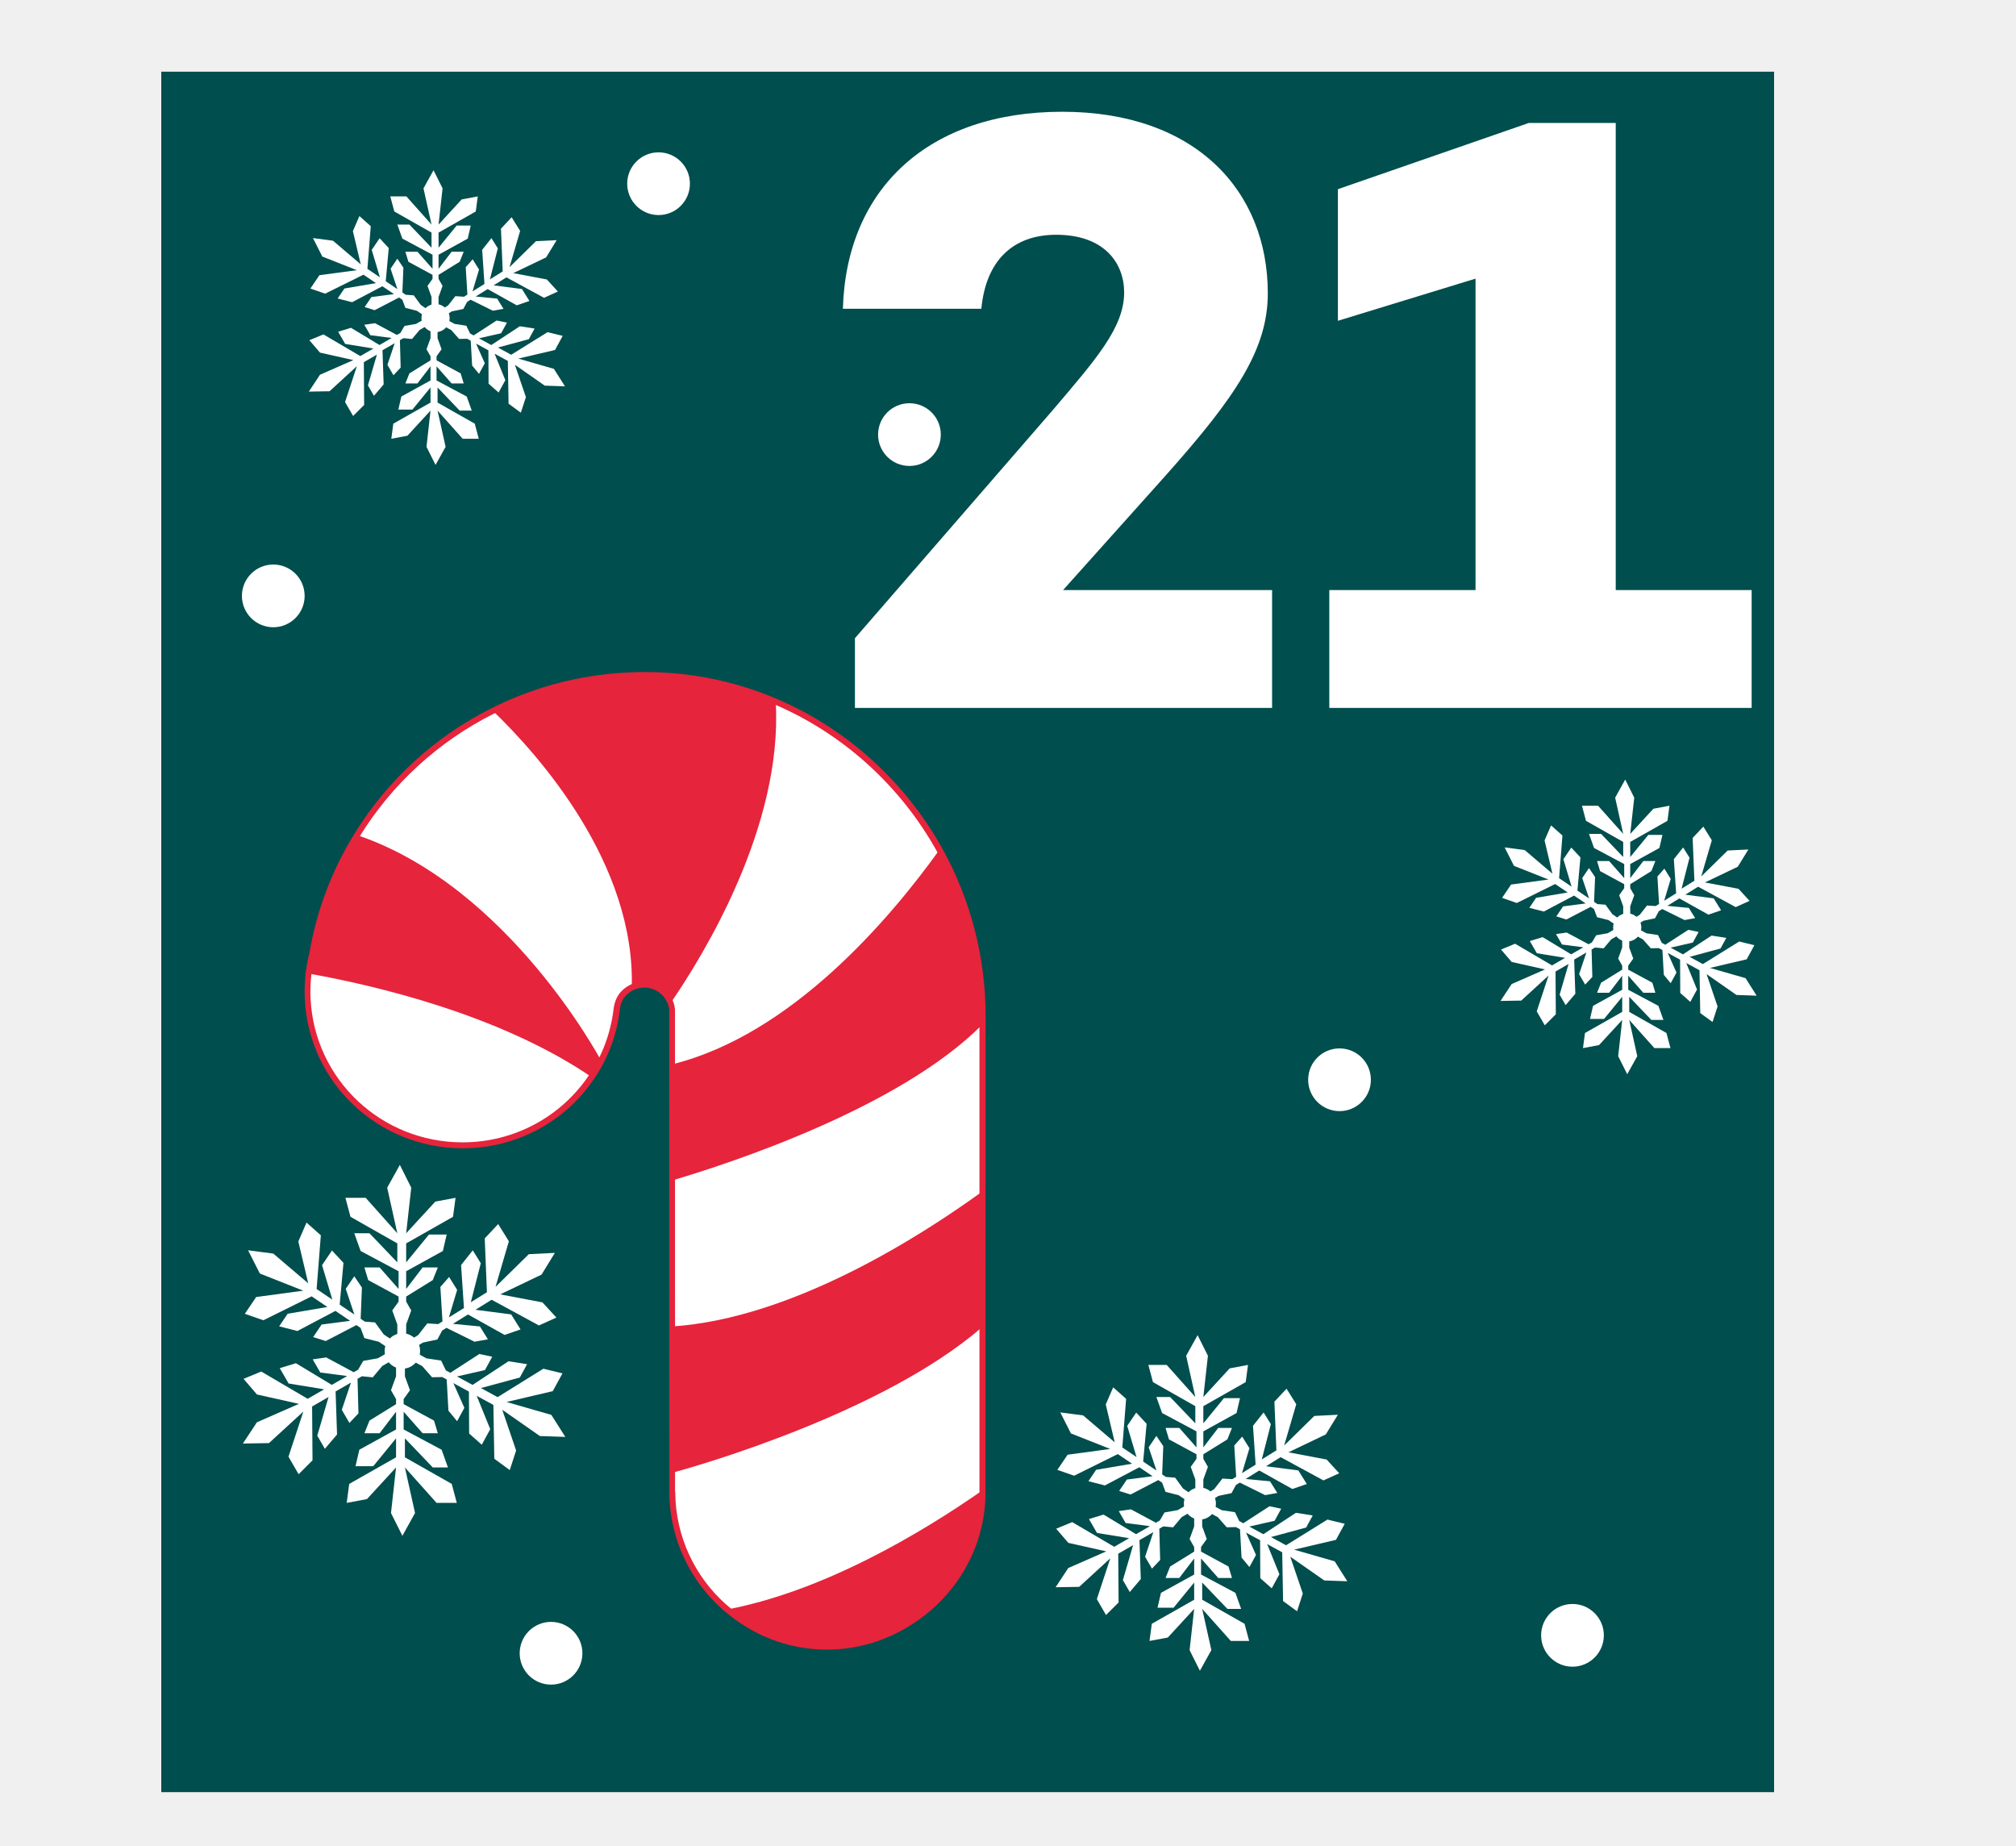
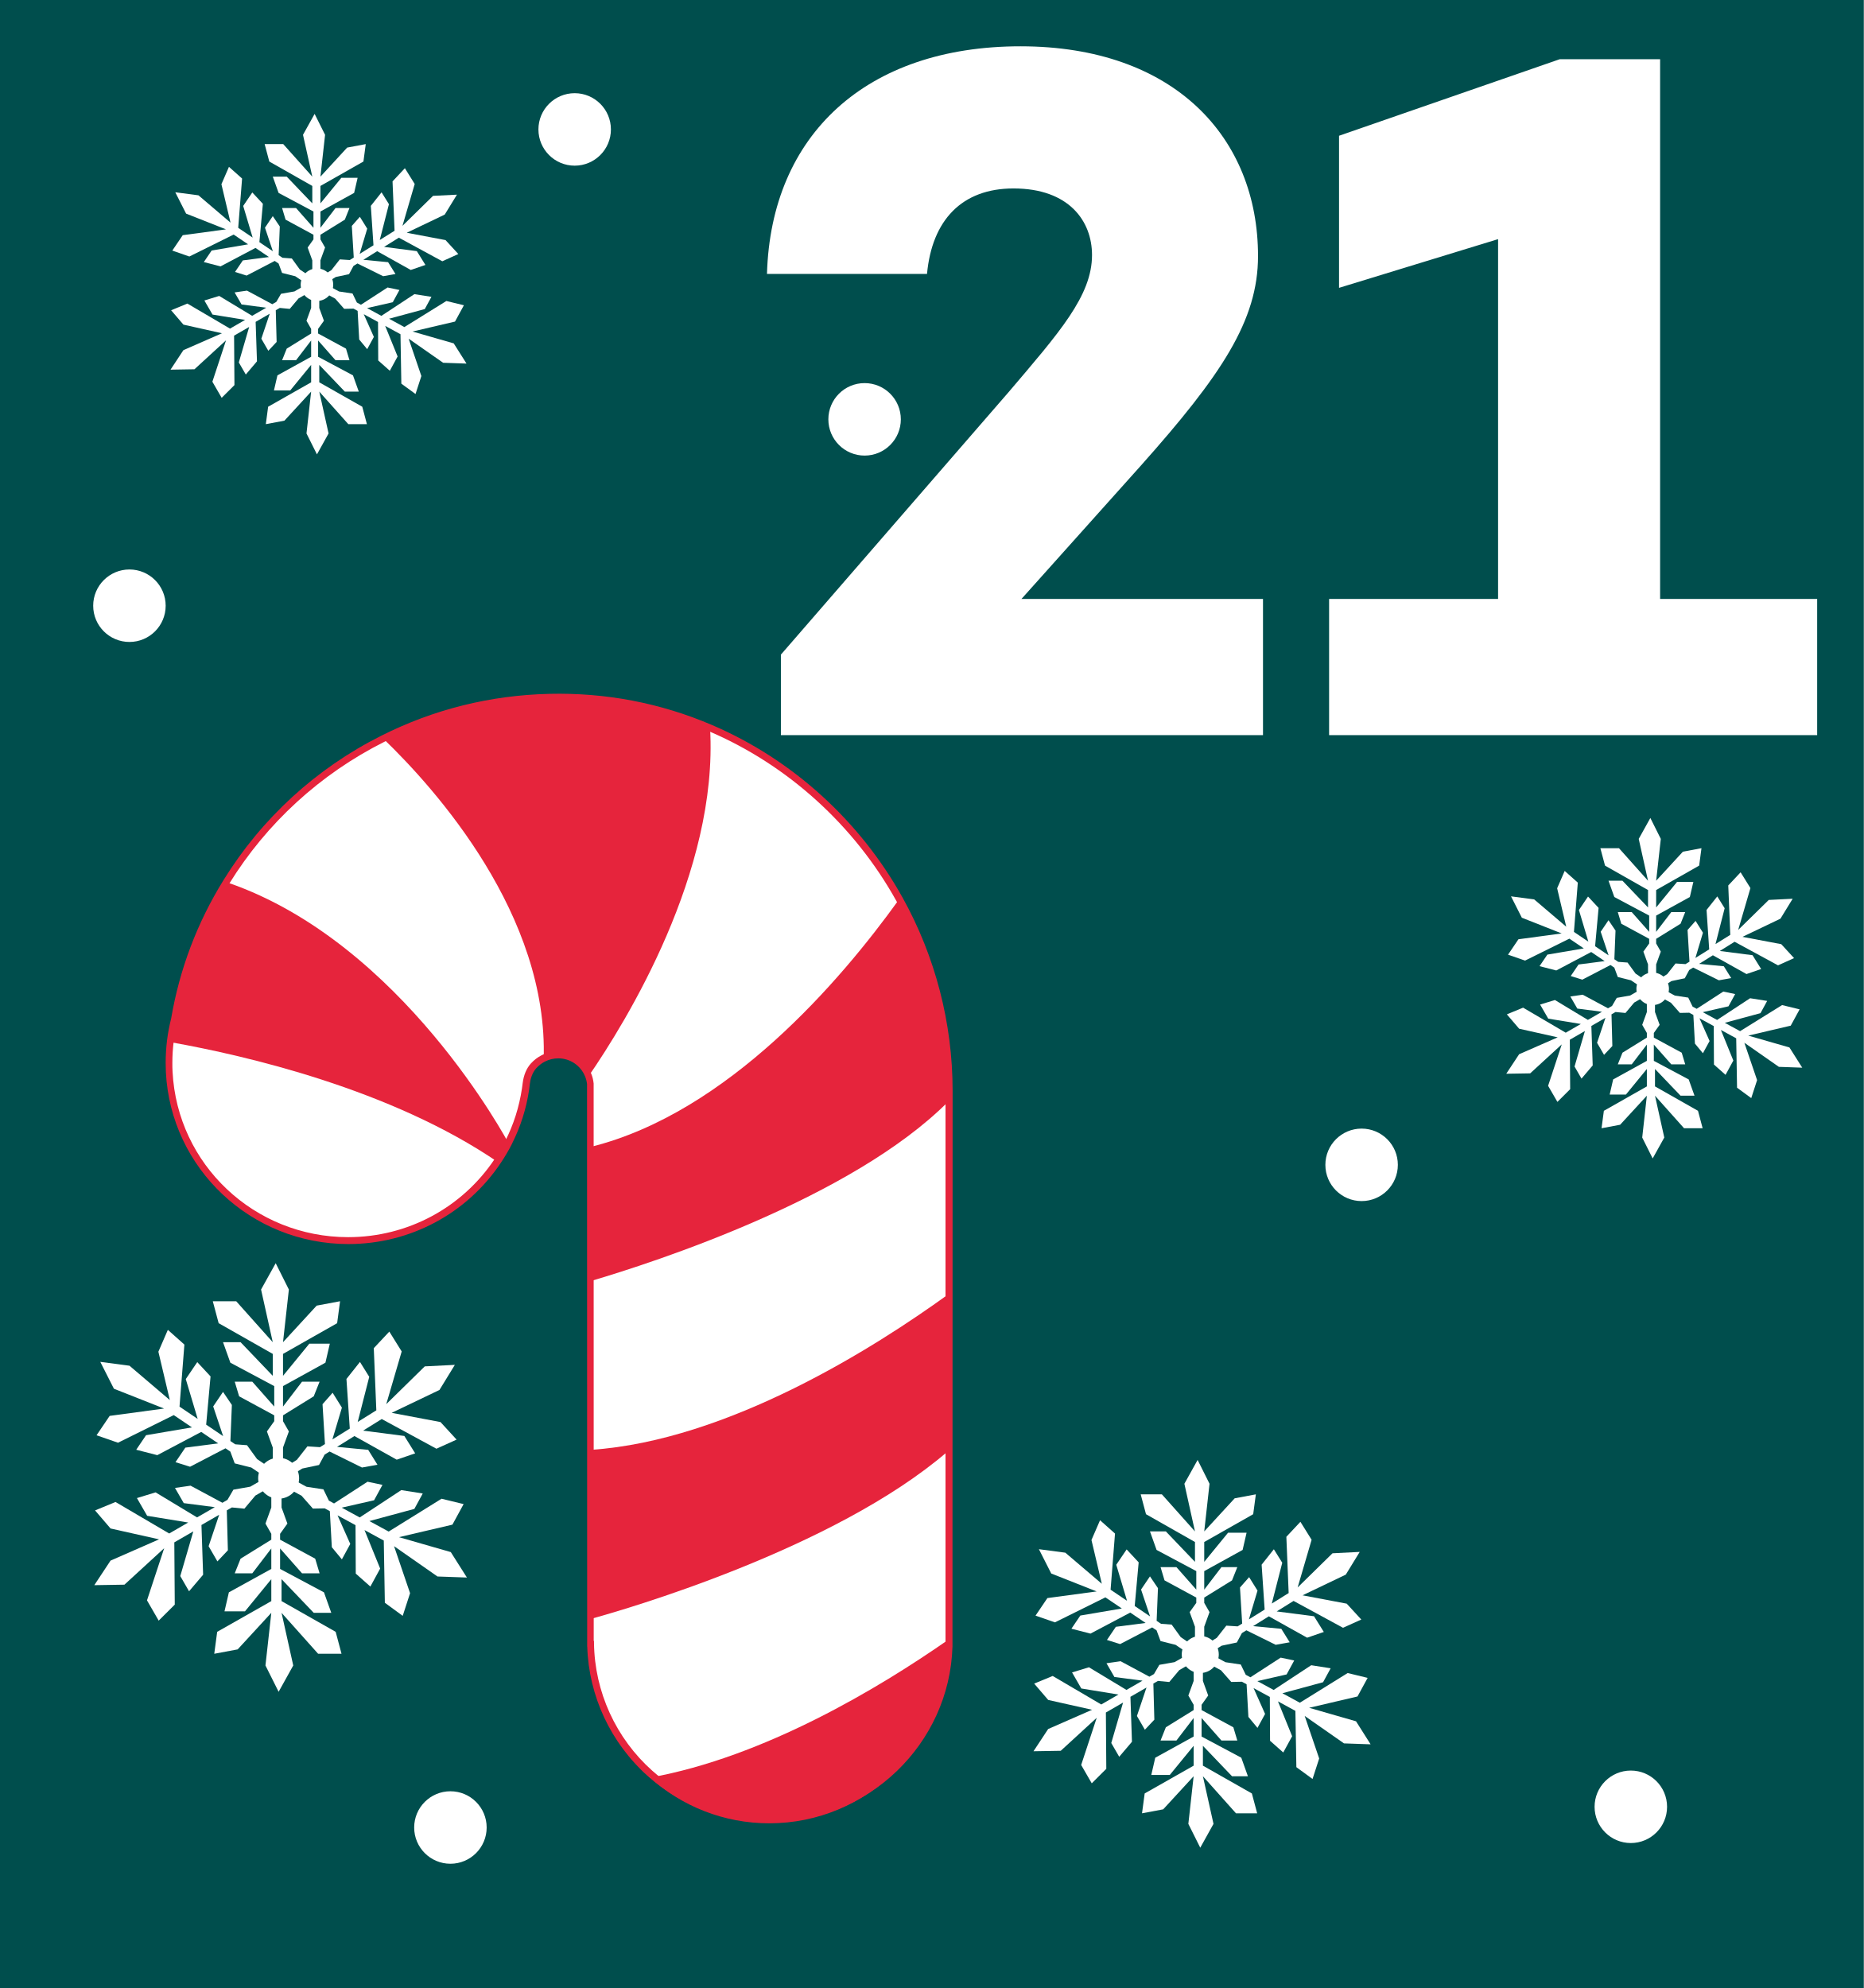
- <svg xmlns="http://www.w3.org/2000/svg" width="225" height="206" viewBox="0 0 225 206" fill="none">
-   <path d="M18 200V8.995V8H198V200H18Z" fill="#004E4D" />
-   <path d="M109.531 113.481V167.058H109.524C109.417 176.487 101.749 184.094 92.294 184.094C87.868 184.094 83.83 182.427 80.776 179.681C77.314 176.567 75.125 172.067 75.065 167.058H75.058V112.845C75.018 112.537 74.944 112.236 74.83 111.961C74.362 110.823 73.263 110.019 71.957 110.019C71.428 110.019 70.94 110.146 70.504 110.374C70.156 110.555 69.848 110.803 69.587 111.091C69.172 111.559 68.957 112.175 68.884 112.798C68.864 112.999 68.837 113.213 68.81 113.361C68.536 115.195 67.98 116.93 67.176 118.523C66.868 119.14 66.527 119.722 66.152 120.285C63.071 124.952 57.775 128.032 51.768 128.032C42.541 128.032 35.014 120.787 34.552 111.68C34.538 111.385 34.532 111.091 34.532 110.796C34.532 110.079 34.572 109.376 34.659 108.687C34.746 107.97 34.88 107.26 35.054 106.57C35.864 101.763 37.585 97.263 40.043 93.258C43.652 87.359 48.862 82.531 55.063 79.383C59.897 76.926 65.341 75.486 71.107 75.346C76.605 75.212 81.841 76.29 86.576 78.332C94.303 81.667 100.705 87.566 104.77 94.946C107.803 100.45 109.531 106.778 109.531 113.481Z" fill="#E6243C" />
-   <path d="M104.77 94.946C99.252 102.62 88.33 115.463 75.058 118.765V112.845C75.018 112.537 74.944 112.236 74.83 111.961C78.473 106.671 87.386 92.22 86.576 78.332C94.303 81.667 100.705 87.566 104.77 94.946Z" fill="white" />
-   <path d="M70.504 110.374C70.156 110.555 69.848 110.803 69.587 111.09C69.172 111.559 68.958 112.175 68.884 112.798C68.864 112.999 68.837 113.213 68.81 113.361C68.536 115.195 67.98 116.93 67.176 118.523C67.002 118.202 56.831 99.064 40.043 93.258C43.652 87.359 48.862 82.531 55.063 79.383C60.065 84.205 70.993 96.392 70.504 110.374Z" fill="white" />
-   <path d="M109.531 114.439V133.041C102.573 138.077 88.35 147.137 75.058 148.027V131.722C81.339 129.867 100.243 123.713 109.531 114.439Z" fill="white" />
-   <path d="M109.531 148.175V166.402C102.928 171.003 91.812 177.699 80.776 179.681C77.314 176.567 75.125 172.067 75.065 167.058H75.058V164.353C78.078 163.529 98.522 157.664 109.531 148.175Z" fill="white" />
-   <path d="M66.152 120.285C63.071 124.952 57.775 128.032 51.768 128.032C42.541 128.032 35.014 120.787 34.552 111.68C34.538 111.385 34.532 111.091 34.532 110.796C34.532 110.079 34.572 109.376 34.659 108.687C41.543 109.919 55.779 113.166 66.152 120.285Z" fill="white" />
-   <path d="M92.344 184C87.978 184 83.794 182.406 80.552 179.518C76.974 176.329 74.862 171.794 74.714 167.031H74.707V166.698L74.694 112.697C74.667 112.45 74.6 112.183 74.499 111.943C74.062 110.896 73.053 110.215 71.923 110.215C71.459 110.215 71.021 110.322 70.618 110.529C70.315 110.682 70.039 110.902 69.79 111.169C69.373 111.636 69.219 112.256 69.172 112.683C69.151 112.883 69.124 113.11 69.098 113.264C68.829 115.071 68.277 116.805 67.463 118.426L67.43 118.506C67.12 119.113 66.764 119.714 66.38 120.287C63.105 125.21 57.596 128.151 51.65 128.151C42.24 128.151 34.498 120.854 34.02 111.549C34.007 111.249 34 110.949 34 110.649C34 109.909 34.047 109.188 34.128 108.508C34.215 107.794 34.35 107.074 34.531 106.36C35.339 101.624 37.033 97.122 39.583 93.007C43.262 87.043 48.522 82.221 54.804 79.066C59.869 76.511 65.344 75.144 71.062 75.011C76.51 74.884 81.777 75.891 86.741 78.012C94.496 81.327 101.041 87.257 105.177 94.707C108.332 100.384 110 106.827 110 113.33L109.987 167.031C109.704 176.416 101.861 184 92.35 184H92.344ZM75.367 166.484V166.691C75.427 171.387 77.478 175.882 80.996 179.017C84.117 181.799 88.14 183.326 92.344 183.326C101.599 183.326 109.206 175.862 109.314 166.684V166.037V113.324C109.314 106.934 107.673 100.604 104.572 95.021C100.509 87.704 94.072 81.874 86.458 78.619C81.582 76.531 76.402 75.544 71.062 75.671C65.439 75.804 60.064 77.145 55.087 79.66C48.919 82.761 43.746 87.504 40.134 93.353C37.632 97.395 35.964 101.811 35.17 106.493C34.989 107.201 34.861 107.901 34.773 108.588C34.693 109.242 34.646 109.935 34.646 110.649C34.646 110.936 34.646 111.223 34.666 111.509C35.123 120.474 42.569 127.484 51.623 127.484C57.34 127.484 62.634 124.656 65.788 119.914C66.145 119.38 66.474 118.826 66.764 118.266L66.797 118.193C67.598 116.619 68.136 114.924 68.405 113.15C68.432 112.997 68.459 112.797 68.479 112.603C68.573 111.843 68.842 111.189 69.266 110.716C69.569 110.382 69.912 110.122 70.281 109.929C70.779 109.668 71.324 109.535 71.896 109.535C73.295 109.535 74.553 110.375 75.091 111.676C75.219 111.976 75.299 112.303 75.333 112.65V113.564L75.34 166.478L75.367 166.484Z" fill="#E6243C" />
-   <circle cx="101.5" cy="48.5" r="3.5" fill="white" />
-   <path d="M48.161 33.141V34.038H48.946V33.141L49.395 31.906L48.946 31.121V30.672L51.303 29.213L51.752 28.09H50.405L48.946 29.998V28.427L52.201 26.631L52.538 25.172H50.967L48.946 27.642V25.958L53.099 23.601L53.323 21.918L51.528 22.255L48.946 25.06L49.395 21.02L48.385 19L47.263 21.02L48.161 25.06L45.355 21.918H43.559L44.008 23.601L48.161 25.958V27.642L45.692 25.06H44.345L44.906 26.631L48.273 28.427V29.998L46.59 28.09H45.243L45.58 29.213L48.273 30.672V31.121L47.712 31.906L48.161 33.141Z" fill="white" />
-   <path d="M48.834 37.742L48.834 36.844L48.049 36.844L48.049 37.742L47.6 38.977L48.049 39.762L48.049 40.211L45.692 41.67L45.243 42.792L46.59 42.792L48.049 40.884L48.049 42.456L44.794 44.251L44.457 45.71L46.029 45.71L48.049 43.241L48.049 44.925L43.896 47.281L43.672 48.965L45.467 48.628L48.049 45.822L47.6 49.863L48.61 51.883L49.732 49.863L48.834 45.822L51.64 48.965L53.435 48.965L52.987 47.281L48.834 44.925L48.834 43.241L51.303 45.822L52.65 45.822L52.089 44.251L48.722 42.456L48.722 40.884L50.405 42.792L51.752 42.792L51.415 41.67L48.722 40.211L48.722 39.762L49.283 38.977L48.834 37.742Z" fill="white" />
-   <path d="M50.009 34.086L49.247 34.56L49.662 35.227L50.424 34.752L51.709 34.481L52.139 33.684L52.52 33.447L55.005 34.676L56.194 34.464L55.482 33.321L53.092 33.091L54.425 32.26L57.67 34.073L59.087 33.588L58.256 32.254L55.092 31.845L56.521 30.955L60.717 33.233L62.264 32.534L61.029 31.188L57.283 30.48L60.95 28.725L62.13 26.8L59.822 26.915L56.868 29.813L58.051 25.77L57.102 24.246L55.91 25.517L56.105 30.288L54.677 31.178L55.562 27.718L54.85 26.575L53.813 27.882L54.069 31.689L52.736 32.52L53.465 30.082L52.753 28.939L51.978 29.818L52.164 32.876L51.783 33.113L50.819 33.052L50.009 34.086Z" fill="white" />
-   <path d="M46.827 36.826L47.605 36.377L47.212 35.697L46.435 36.146L45.141 36.374L44.685 37.156L44.296 37.38L41.855 36.069L40.658 36.241L41.331 37.407L43.713 37.717L42.353 38.502L39.17 36.582L37.738 37.02L38.524 38.38L41.672 38.895L40.214 39.737L36.097 37.319L34.527 37.967L35.716 39.353L39.437 40.186L35.713 41.817L34.469 43.702L36.78 43.664L39.83 40.866L38.511 44.867L39.409 46.422L40.642 45.192L40.607 40.417L42.065 39.575L41.064 43.004L41.737 44.171L42.818 42.899L42.689 39.086L44.05 38.3L43.239 40.712L43.913 41.878L44.716 41.025L44.633 37.963L45.022 37.739L45.983 37.832L46.827 36.826Z" fill="white" />
-   <path d="M50.746 36.152L49.958 35.722L49.582 36.412L50.37 36.842L51.239 37.826L52.144 37.808L52.538 38.023L52.691 40.791L53.462 41.722L54.107 40.539L53.13 38.345L54.509 39.097L54.528 42.814L55.648 43.808L56.4 42.428L55.199 39.473L56.677 40.279L56.76 45.052L58.13 46.055L58.694 44.317L57.465 40.708L60.798 43.036L63.055 43.115L61.819 41.163L57.841 40.018L61.943 39.058L62.802 37.482L61.109 37.07L57.053 39.589L55.575 38.783L59.023 37.85L59.667 36.668L58.019 36.409L54.831 38.506L53.452 37.754L55.932 37.189L56.577 36.006L55.43 35.765L52.86 37.432L52.466 37.217L52.045 36.348L50.746 36.152Z" fill="white" />
-   <path d="M46.515 34.678L47.259 35.181L47.699 34.53L46.956 34.027L46.184 32.963L45.282 32.895L44.91 32.644L45.022 29.874L44.344 28.873L43.59 29.989L44.353 32.266L43.051 31.386L43.387 27.684L42.367 26.588L41.487 27.889L42.401 30.946L41.006 30.003L41.38 25.243L40.112 24.114L39.385 25.79L40.262 29.5L37.167 26.864L34.928 26.569L35.973 28.631L39.822 30.151L35.648 30.714L34.641 32.201L36.287 32.773L40.566 30.654L41.96 31.597L38.439 32.196L37.684 33.311L39.3 33.727L42.674 31.944L43.975 32.824L41.452 33.15L40.697 34.265L41.816 34.615L44.533 33.201L44.905 33.453L45.241 34.358L46.515 34.678Z" fill="white" />
-   <circle cx="48.61" cy="35.498" r="1.571" fill="white" />
-   <path d="M133.406 165.105V166.128H134.301V165.105L134.812 163.699L134.301 162.805V162.293L136.985 160.632L137.496 159.353H135.962L134.301 161.526V159.737L138.008 157.692L138.391 156.03H136.602L134.301 158.842V156.925L139.03 154.241L139.286 152.323L137.241 152.707L134.301 155.902L134.812 151.301L133.662 149L132.384 151.301L133.406 155.902L130.211 152.323H128.165L128.677 154.241L133.406 156.925V158.842L130.594 155.902H129.06L129.699 157.692L133.534 159.737V161.526L131.617 159.353H130.083L130.466 160.632L133.534 162.293V162.805L132.895 163.699L133.406 165.105Z" fill="white" />
-   <path d="M134.173 170.346L134.173 169.323L133.278 169.323L133.278 170.346L132.767 171.752L133.278 172.647L133.278 173.158L130.594 174.82L130.083 176.098L131.617 176.098L133.278 173.925L133.278 175.714L129.571 177.759L129.188 179.421L130.977 179.421L133.278 176.609L133.278 178.526L128.549 181.211L128.293 183.128L130.338 182.744L133.278 179.549L132.767 184.15L133.917 186.451L135.196 184.15L134.173 179.549L137.368 183.128L139.414 183.128L138.902 181.211L134.173 178.526L134.173 176.609L136.985 179.549L138.519 179.549L137.88 177.759L134.045 175.714L134.045 173.925L135.962 176.098L137.496 176.098L137.113 174.82L134.045 173.158L134.045 172.647L134.684 171.752L134.173 170.346Z" fill="white" />
-   <path d="M135.511 166.182L134.643 166.722L135.116 167.482L135.984 166.941L137.448 166.632L137.937 165.725L138.371 165.454L141.201 166.854L142.556 166.612L141.745 165.31L139.022 165.049L140.541 164.103L144.237 166.168L145.85 165.614L144.904 164.096L141.3 163.63L142.928 162.616L147.706 165.211L149.469 164.414L148.062 162.881L143.796 162.075L147.972 160.076L149.316 157.883L146.688 158.015L143.322 161.316L144.671 156.711L143.589 154.975L142.232 156.423L142.455 161.856L140.827 162.87L141.836 158.929L141.025 157.627L139.844 159.116L140.135 163.452L138.616 164.398L139.447 161.621L138.636 160.32L137.754 161.321L137.965 164.803L137.531 165.074L136.434 165.004L135.511 166.182Z" fill="white" />
-   <path d="M131.887 169.303L132.773 168.791L132.326 168.016L131.44 168.528L129.967 168.788L129.448 169.678L129.005 169.934L126.224 168.44L124.861 168.636L125.628 169.965L128.341 170.317L126.791 171.212L123.166 169.024L121.536 169.523L122.43 171.073L126.016 171.659L124.356 172.618L119.666 169.864L117.878 170.602L119.233 172.181L123.47 173.129L119.229 174.987L117.812 177.134L120.444 177.09L123.917 173.904L122.416 178.461L123.438 180.232L124.843 178.831L124.803 173.393L126.463 172.434L125.323 176.339L126.09 177.668L127.321 176.219L127.174 171.876L128.724 170.981L127.801 173.728L128.568 175.057L129.483 174.085L129.388 170.598L129.831 170.342L130.925 170.448L131.887 169.303Z" fill="white" />
-   <path d="M136.351 168.535L135.453 168.045L135.025 168.831L135.922 169.32L136.912 170.442L137.943 170.421L138.392 170.666L138.566 173.818L139.444 174.879L140.178 173.532L139.065 171.033L140.636 171.889L140.658 176.123L141.934 177.254L142.79 175.683L141.422 172.317L143.105 173.235L143.199 178.672L144.761 179.814L145.402 177.835L144.003 173.724L147.799 176.375L150.37 176.466L148.961 174.242L144.432 172.938L149.103 171.845L150.082 170.049L148.154 169.581L143.534 172.449L141.85 171.532L145.777 170.469L146.511 169.122L144.634 168.827L141.003 171.216L139.432 170.359L142.257 169.716L142.991 168.369L141.686 168.094L138.759 169.992L138.31 169.748L137.83 168.758L136.351 168.535Z" fill="white" />
-   <path d="M131.532 166.856L132.379 167.429L132.88 166.688L132.033 166.115L131.155 164.903L130.128 164.826L129.704 164.539L129.832 161.385L129.059 160.245L128.2 161.516L129.069 164.11L127.587 163.107L127.969 158.891L126.808 157.642L125.805 159.124L126.845 162.606L125.257 161.532L125.684 156.11L124.239 154.824L123.41 156.733L124.41 160.959L120.885 157.957L118.335 157.621L119.525 159.969L123.909 161.7L119.154 162.342L118.008 164.036L119.883 164.686L124.756 162.273L126.344 163.347L122.334 164.029L121.474 165.3L123.315 165.773L127.157 163.742L128.639 164.745L125.765 165.116L124.906 166.386L126.179 166.785L129.274 165.174L129.698 165.461L130.081 166.492L131.532 166.856Z" fill="white" />
-   <circle cx="133.917" cy="167.79" r="1.789" fill="white" />
-   <path d="M44.343 147.801V148.931H45.332V147.801L45.898 146.247L45.332 145.258V144.693L48.299 142.856L48.864 141.443H47.169L45.332 143.845V141.867L49.429 139.607L49.853 137.77H47.875L45.332 140.878V138.759L50.56 135.792L50.842 133.673L48.582 134.097L45.332 137.629L45.898 132.543L44.626 130L43.213 132.543L44.343 137.629L40.812 133.673H38.551L39.116 135.792L44.343 138.759V140.878L41.236 137.629H39.54L40.247 139.607L44.485 141.867V143.845L42.366 141.443H40.67L41.094 142.856L44.485 144.693V145.258L43.778 146.247L44.343 147.801Z" fill="white" />
-   <path d="M45.191 153.593L45.191 152.463L44.202 152.463L44.202 153.593L43.637 155.147L44.202 156.136L44.202 156.701L41.236 158.537L40.67 159.95L42.366 159.95L44.202 157.549L44.202 159.526L40.105 161.787L39.681 163.623L41.659 163.623L44.202 160.515L44.202 162.634L38.975 165.601L38.693 167.72L40.953 167.297L44.202 163.765L43.637 168.851L44.909 171.393L46.321 168.851L45.191 163.765L48.723 167.72L50.983 167.72L50.418 165.601L45.191 162.634L45.191 160.515L48.299 163.765L49.995 163.765L49.288 161.787L45.05 159.526L45.05 157.549L47.169 159.95L48.864 159.95L48.441 158.537L45.05 156.701L45.05 156.136L45.756 155.147L45.191 153.593Z" fill="white" />
-   <path d="M46.67 148.99L45.711 149.588L46.234 150.427L47.193 149.83L48.811 149.488L49.351 148.485L49.831 148.186L52.959 149.733L54.456 149.466L53.56 148.027L50.55 147.738L52.229 146.692L56.314 148.975L58.097 148.363L57.051 146.685L53.069 146.169L54.867 145.049L60.149 147.917L62.097 147.037L60.542 145.342L55.827 144.451L60.442 142.242L61.928 139.818L59.023 139.964L55.304 143.612L56.794 138.523L55.599 136.604L54.099 138.204L54.344 144.21L52.546 145.33L53.66 140.974L52.764 139.535L51.459 141.18L51.781 145.973L50.102 147.019L51.02 143.95L50.124 142.511L49.149 143.618L49.383 147.467L48.903 147.766L47.69 147.689L46.67 148.99Z" fill="white" />
-   <path d="M42.665 152.44L43.644 151.875L43.149 151.018L42.171 151.583L40.542 151.871L39.968 152.855L39.479 153.137L36.405 151.486L34.899 151.703L35.747 153.171L38.745 153.561L37.032 154.55L33.026 152.132L31.224 152.683L32.212 154.396L36.176 155.044L34.34 156.104L29.157 153.061L27.181 153.875L28.678 155.621L33.362 156.669L28.674 158.723L27.108 161.095L30.017 161.047L33.856 157.526L32.196 162.562L33.326 164.52L34.879 162.971L34.835 156.96L36.67 155.901L35.41 160.217L36.258 161.685L37.617 160.085L37.456 155.284L39.169 154.295L38.148 157.331L38.996 158.799L40.008 157.726L39.903 153.871L40.392 153.589L41.602 153.706L42.665 152.44Z" fill="white" />
-   <path d="M47.598 151.591L46.606 151.05L46.132 151.918L47.125 152.459L48.219 153.699L49.358 153.676L49.854 153.947L50.047 157.43L51.017 158.603L51.828 157.114L50.598 154.352L52.335 155.299L52.359 159.978L53.769 161.229L54.715 159.492L53.203 155.772L55.064 156.786L55.168 162.795L56.893 164.057L57.603 161.87L56.056 157.327L60.252 160.257L63.093 160.357L61.536 157.9L56.53 156.458L61.693 155.25L62.775 153.265L60.644 152.747L55.537 155.917L53.676 154.903L58.017 153.729L58.828 152.241L56.753 151.914L52.74 154.554L51.004 153.608L54.127 152.896L54.938 151.408L53.495 151.104L50.26 153.202L49.763 152.932L49.233 151.838L47.598 151.591Z" fill="white" />
-   <path d="M42.272 149.735L43.208 150.369L43.763 149.549L42.826 148.916L41.856 147.577L40.72 147.491L40.252 147.175L40.393 143.689L39.539 142.429L38.589 143.833L39.55 146.7L37.911 145.592L38.334 140.932L37.051 139.552L35.943 141.19L37.092 145.038L35.337 143.851L35.808 137.859L34.211 136.437L33.296 138.547L34.401 143.217L30.505 139.9L27.686 139.528L29.001 142.123L33.847 144.037L28.591 144.746L27.325 146.618L29.397 147.337L34.783 144.67L36.538 145.857L32.105 146.611L31.156 148.015L33.19 148.538L37.437 146.294L39.075 147.402L35.898 147.812L34.948 149.216L36.356 149.657L39.777 147.877L40.245 148.194L40.668 149.333L42.272 149.735Z" fill="white" />
-   <circle cx="44.909" cy="150.767" r="1.978" fill="white" />
-   <circle cx="73.5" cy="20.5" r="3.5" fill="white" />
-   <circle cx="30.5" cy="66.5" r="3.5" fill="white" />
-   <circle cx="61.5" cy="184.5" r="3.5" fill="white" />
-   <circle cx="175.5" cy="182.5" r="3.5" fill="white" />
-   <circle cx="149.5" cy="120.5" r="3.5" fill="white" />
-   <path d="M118.648 65.848H141.976V79H95.416V71.224L117.4 45.88C122.296 40.12 125.464 36.568 125.464 32.632C125.464 29.368 123.256 26.2 117.88 26.2C112.888 26.2 110.008 29.272 109.528 34.456H94.072C94.456 21.016 103.672 12.472 118.552 12.472C133.432 12.472 141.496 21.304 141.496 32.728C141.496 38.968 137.944 44.248 130.168 52.984L118.648 65.848ZM180.328 65.848H195.496V79H148.36V65.848H164.68V31.096L149.32 35.8V21.112L170.632 13.72H180.328V65.848Z" fill="white" />
-   <path d="M181.161 101.141V102.039H181.946V101.141L182.395 99.906L181.946 99.121V98.672L184.303 97.213L184.752 96.091H183.405L181.946 97.998V96.427L185.201 94.632L185.538 93.172H183.966L181.946 95.641V93.958L186.099 91.601L186.323 89.918L184.528 90.255L181.946 93.06L182.395 89.02L181.385 87L180.263 89.02L181.161 93.06L178.355 89.918H176.559L177.008 91.601L181.161 93.958V95.641L178.692 93.06H177.345L177.906 94.632L181.273 96.427V97.998L179.59 96.091H178.243L178.58 97.213L181.273 98.672V99.121L180.712 99.906L181.161 101.141Z" fill="white" />
-   <path d="M181.834 105.742L181.834 104.844L181.049 104.844L181.049 105.742L180.6 106.977L181.049 107.762L181.049 108.211L178.692 109.67L178.243 110.792L179.59 110.792L181.049 108.884L181.049 110.456L177.794 112.251L177.457 113.71L179.028 113.71L181.049 111.241L181.049 112.925L176.896 115.281L176.672 116.965L178.467 116.628L181.049 113.822L180.6 117.863L181.61 119.883L182.732 117.863L181.834 113.822L184.64 116.965L186.435 116.965L185.987 115.281L181.834 112.925L181.834 111.241L184.303 113.822L185.65 113.822L185.089 112.251L181.722 110.456L181.722 108.884L183.405 110.792L184.752 110.792L184.415 109.67L181.722 108.211L181.722 107.762L182.283 106.977L181.834 105.742Z" fill="white" />
-   <path d="M183.009 102.086L182.247 102.56L182.662 103.227L183.424 102.752L184.71 102.481L185.139 101.684L185.52 101.447L188.004 102.676L189.194 102.464L188.482 101.321L186.092 101.091L187.425 100.26L190.67 102.073L192.086 101.588L191.256 100.254L188.092 99.845L189.521 98.955L193.717 101.233L195.264 100.534L194.029 99.188L190.283 98.48L193.95 96.725L195.13 94.8L192.822 94.915L189.868 97.813L191.051 93.77L190.102 92.246L188.91 93.517L189.106 98.288L187.677 99.178L188.562 95.718L187.85 94.575L186.813 95.882L187.069 99.689L185.736 100.519L186.465 98.082L185.753 96.939L184.978 97.818L185.164 100.875L184.783 101.113L183.819 101.052L183.009 102.086Z" fill="white" />
-   <path d="M179.827 104.826L180.605 104.377L180.212 103.697L179.435 104.146L178.141 104.374L177.685 105.156L177.296 105.38L174.855 104.069L173.658 104.241L174.332 105.407L176.713 105.717L175.353 106.502L172.17 104.582L170.738 105.02L171.524 106.38L174.672 106.895L173.214 107.737L169.097 105.319L167.527 105.966L168.716 107.353L172.437 108.186L168.713 109.817L167.469 111.702L169.78 111.664L172.83 108.866L171.511 112.867L172.409 114.422L173.642 113.192L173.607 108.417L175.065 107.576L174.064 111.004L174.737 112.171L175.818 110.899L175.689 107.086L177.05 106.3L176.239 108.712L176.913 109.878L177.716 109.025L177.633 105.963L178.022 105.739L178.983 105.832L179.827 104.826Z" fill="white" />
-   <path d="M183.746 104.152L182.958 103.722L182.582 104.412L183.37 104.842L184.239 105.826L185.144 105.808L185.538 106.023L185.691 108.791L186.462 109.722L187.107 108.539L186.129 106.345L187.509 107.097L187.528 110.814L188.648 111.808L189.4 110.428L188.199 107.473L189.677 108.279L189.759 113.052L191.13 114.055L191.694 112.317L190.465 108.708L193.798 111.036L196.055 111.115L194.819 109.163L190.841 108.018L194.943 107.058L195.802 105.482L194.109 105.07L190.053 107.589L188.575 106.783L192.023 105.85L192.667 104.668L191.019 104.409L187.831 106.506L186.452 105.754L188.932 105.189L189.577 104.006L188.43 103.765L185.86 105.432L185.466 105.217L185.045 104.348L183.746 104.152Z" fill="white" />
-   <path d="M179.515 102.678L180.259 103.181L180.699 102.53L179.956 102.027L179.184 100.963L178.282 100.895L177.91 100.644L178.022 97.874L177.344 96.874L176.59 97.989L177.353 100.266L176.051 99.386L176.387 95.684L175.367 94.588L174.487 95.889L175.4 98.946L174.006 98.003L174.38 93.243L173.112 92.114L172.384 93.79L173.262 97.5L170.167 94.865L167.928 94.569L168.973 96.631L172.822 98.151L168.647 98.714L167.641 100.201L169.287 100.773L173.566 98.654L174.96 99.597L171.439 100.196L170.684 101.311L172.3 101.727L175.674 99.944L176.975 100.824L174.452 101.15L173.697 102.265L174.816 102.615L177.533 101.201L177.905 101.453L178.241 102.358L179.515 102.678Z" fill="white" />
-   <circle cx="181.61" cy="103.497" r="1.571" fill="white" />
+ <svg xmlns="http://www.w3.org/2000/svg" width="180" height="192" viewBox="0 0 180 192" fill="none">
+   <path d="M0 192V0.995V0H180V192H0Z" fill="#004E4D" />
+   <path d="M91.531 105.481V159.058H91.524C91.417 168.487 83.749 176.094 74.294 176.094C69.868 176.094 65.83 174.427 62.776 171.681C59.315 168.567 57.125 164.067 57.065 159.058H57.058V104.845C57.018 104.537 56.944 104.236 56.83 103.961C56.361 102.823 55.263 102.019 53.958 102.019C53.428 102.019 52.94 102.146 52.504 102.374C52.156 102.555 51.848 102.803 51.587 103.091C51.172 103.559 50.958 104.175 50.884 104.798C50.864 104.999 50.837 105.213 50.81 105.361C50.536 107.195 49.98 108.93 49.176 110.523C48.868 111.14 48.527 111.722 48.152 112.285C45.071 116.952 39.775 120.032 33.768 120.032C24.541 120.032 17.014 112.787 16.552 103.68C16.538 103.385 16.532 103.091 16.532 102.796C16.532 102.079 16.572 101.376 16.659 100.687C16.746 99.97 16.88 99.26 17.054 98.57C17.864 93.763 19.585 89.263 22.043 85.258C25.652 79.359 30.862 74.531 37.063 71.383C41.897 68.926 47.342 67.486 53.107 67.346C58.605 67.212 63.841 68.29 68.576 70.332C76.303 73.667 82.705 79.566 86.769 86.946C89.803 92.45 91.531 98.778 91.531 105.481Z" fill="#E6243C" />
+   <path d="M86.769 86.946C81.252 94.62 70.33 107.463 57.058 110.765V104.845C57.018 104.537 56.944 104.236 56.83 103.961C60.473 98.671 69.386 84.22 68.576 70.332C76.303 73.667 82.705 79.566 86.769 86.946Z" fill="white" />
+   <path d="M52.504 102.374C52.156 102.555 51.848 102.803 51.587 103.09C51.172 103.559 50.958 104.175 50.884 104.798C50.864 104.999 50.837 105.213 50.81 105.361C50.536 107.195 49.98 108.93 49.176 110.523C49.002 110.202 38.831 91.064 22.043 85.258C25.652 79.359 30.862 74.531 37.063 71.383C42.065 76.205 52.993 88.392 52.504 102.374Z" fill="white" />
+   <path d="M91.531 106.439V125.041C84.573 130.077 70.35 139.137 57.058 140.027V123.722C63.339 121.867 82.243 115.713 91.531 106.439Z" fill="white" />
+   <path d="M91.531 140.175V158.402C84.928 163.003 73.812 169.699 62.776 171.681C59.315 168.567 57.125 164.067 57.065 159.058H57.058V156.353C60.078 155.529 80.522 149.664 91.531 140.175Z" fill="white" />
+   <path d="M48.152 112.285C45.071 116.952 39.775 120.032 33.768 120.032C24.541 120.032 17.014 112.787 16.552 103.68C16.538 103.385 16.532 103.091 16.532 102.796C16.532 102.079 16.572 101.376 16.659 100.687C23.543 101.919 37.779 105.166 48.152 112.285Z" fill="white" />
+   <path d="M74.344 176C69.978 176 65.794 174.406 62.552 171.518C58.974 168.329 56.862 163.794 56.714 159.031H56.707V158.698L56.694 104.697C56.667 104.45 56.6 104.183 56.499 103.943C56.062 102.896 55.053 102.215 53.923 102.215C53.459 102.215 53.021 102.322 52.618 102.529C52.315 102.682 52.039 102.902 51.79 103.169C51.373 103.636 51.219 104.256 51.172 104.683C51.151 104.883 51.124 105.11 51.098 105.264C50.829 107.071 50.277 108.805 49.463 110.426L49.429 110.506C49.12 111.113 48.764 111.714 48.38 112.287C45.105 117.21 39.596 120.151 33.65 120.151C24.24 120.151 16.498 112.854 16.02 103.549C16.007 103.249 16 102.949 16 102.649C16 101.909 16.047 101.188 16.128 100.508C16.215 99.794 16.35 99.074 16.531 98.36C17.338 93.624 19.034 89.122 21.583 85.007C25.262 79.043 30.522 74.221 36.804 71.066C41.869 68.511 47.344 67.144 53.062 67.011C58.51 66.884 63.777 67.891 68.741 70.012C76.496 73.327 83.041 79.257 87.177 86.707C90.332 92.384 92 98.827 92 105.33L91.987 159.031C91.704 168.416 83.861 176 74.35 176H74.344ZM57.367 158.484V158.691C57.427 163.387 59.478 167.882 62.996 171.017C66.117 173.799 70.14 175.326 74.344 175.326C83.599 175.326 91.206 167.862 91.314 158.684V158.037V105.324C91.314 98.934 89.673 92.604 86.572 87.021C82.509 79.704 76.072 73.874 68.458 70.619C63.582 68.531 58.402 67.544 53.062 67.671C47.438 67.804 42.064 69.145 37.087 71.66C30.919 74.761 25.746 79.504 22.134 85.353C19.632 89.395 17.964 93.811 17.17 98.493C16.989 99.201 16.861 99.901 16.773 100.588C16.693 101.242 16.646 101.935 16.646 102.649C16.646 102.936 16.646 103.223 16.666 103.509C17.123 112.474 24.569 119.484 33.623 119.484C39.34 119.484 44.634 116.656 47.788 111.914C48.145 111.38 48.474 110.826 48.764 110.266L48.797 110.193C49.598 108.619 50.136 106.924 50.405 105.15C50.432 104.997 50.459 104.797 50.479 104.603C50.573 103.843 50.842 103.189 51.266 102.716C51.569 102.382 51.911 102.122 52.281 101.929C52.779 101.668 53.324 101.535 53.896 101.535C55.295 101.535 56.553 102.375 57.091 103.676C57.218 103.976 57.299 104.303 57.333 104.65V105.564L57.34 158.478L57.367 158.484Z" fill="#E6243C" />
+   <circle cx="83.5" cy="40.5" r="3.5" fill="white" />
+   <path d="M30.161 25.141V26.038H30.946V25.141L31.395 23.906L30.946 23.121V22.672L33.303 21.213L33.752 20.09H32.405L30.946 21.998V20.427L34.201 18.631L34.538 17.172H32.967L30.946 19.642V17.958L35.099 15.601L35.323 13.918L33.528 14.255L30.946 17.06L31.395 13.02L30.385 11L29.263 13.02L30.161 17.06L27.355 13.918H25.559L26.008 15.601L30.161 17.958V19.642L27.692 17.06H26.345L26.906 18.631L30.273 20.427V21.998L28.59 20.09H27.243L27.579 21.213L30.273 22.672V23.121L29.712 23.906L30.161 25.141Z" fill="white" />
+   <path d="M30.834 29.742L30.834 28.844L30.049 28.844L30.049 29.742L29.6 30.977L30.049 31.762L30.049 32.211L27.692 33.67L27.243 34.792L28.59 34.792L30.049 32.884L30.049 34.456L26.794 36.251L26.457 37.71L28.029 37.71L30.049 35.241L30.049 36.925L25.896 39.281L25.672 40.965L27.467 40.628L30.049 37.822L29.6 41.863L30.61 43.883L31.732 41.863L30.834 37.822L33.64 40.965L35.435 40.965L34.987 39.281L30.834 36.925L30.834 35.241L33.303 37.822L34.65 37.822L34.089 36.251L30.722 34.456L30.722 32.884L32.405 34.792L33.752 34.792L33.415 33.67L30.722 32.211L30.722 31.762L31.283 30.977L30.834 29.742Z" fill="white" />
+   <path d="M32.009 26.086L31.247 26.56L31.662 27.227L32.424 26.753L33.709 26.481L34.139 25.684L34.52 25.447L37.005 26.676L38.194 26.464L37.482 25.321L35.092 25.091L36.425 24.26L39.67 26.073L41.087 25.588L40.256 24.254L37.092 23.845L38.521 22.955L42.717 25.233L44.264 24.534L43.029 23.188L39.283 22.48L42.95 20.725L44.13 18.8L41.822 18.915L38.868 21.813L40.051 17.77L39.102 16.246L37.91 17.517L38.105 22.288L36.677 23.178L37.562 19.718L36.85 18.575L35.813 19.882L36.069 23.689L34.736 24.52L35.465 22.082L34.753 20.939L33.978 21.818L34.164 24.875L33.783 25.113L32.819 25.052L32.009 26.086Z" fill="white" />
+   <path d="M28.827 28.826L29.605 28.377L29.212 27.697L28.435 28.146L27.141 28.374L26.685 29.156L26.296 29.38L23.855 28.069L22.658 28.241L23.331 29.407L25.713 29.717L24.353 30.502L21.17 28.582L19.738 29.02L20.524 30.38L23.672 30.895L22.214 31.737L18.097 29.319L16.527 29.966L17.716 31.353L21.437 32.186L17.713 33.817L16.469 35.702L18.78 35.664L21.83 32.866L20.511 36.867L21.409 38.422L22.642 37.192L22.607 32.417L24.065 31.576L23.064 35.004L23.738 36.171L24.818 34.899L24.689 31.085L26.05 30.3L25.239 32.712L25.913 33.878L26.716 33.025L26.633 29.963L27.022 29.739L27.983 29.832L28.827 28.826Z" fill="white" />
+   <path d="M32.746 28.152L31.958 27.722L31.582 28.412L32.37 28.841L33.239 29.826L34.144 29.808L34.538 30.023L34.691 32.791L35.462 33.722L36.107 32.539L35.13 30.345L36.509 31.097L36.528 34.814L37.648 35.808L38.4 34.428L37.199 31.473L38.677 32.279L38.76 37.052L40.13 38.055L40.694 36.317L39.465 32.708L42.798 35.036L45.055 35.115L43.819 33.163L39.841 32.018L43.943 31.058L44.802 29.482L43.109 29.07L39.053 31.589L37.575 30.783L41.023 29.85L41.667 28.668L40.019 28.409L36.831 30.506L35.452 29.754L37.932 29.189L38.577 28.006L37.43 27.765L34.86 29.432L34.466 29.217L34.045 28.348L32.746 28.152Z" fill="white" />
+   <path d="M28.515 26.678L29.259 27.181L29.699 26.53L28.956 26.027L28.184 24.963L27.282 24.895L26.91 24.644L27.022 21.874L26.344 20.873L25.59 21.989L26.353 24.266L25.051 23.386L25.387 19.684L24.367 18.588L23.487 19.889L24.401 22.946L23.006 22.003L23.38 17.243L22.112 16.114L21.384 17.79L22.262 21.5L19.167 18.864L16.928 18.569L17.973 20.631L21.822 22.151L17.648 22.714L16.641 24.201L18.287 24.773L22.566 22.654L23.96 23.597L20.439 24.196L19.684 25.311L21.3 25.727L24.674 23.944L25.975 24.824L23.452 25.15L22.697 26.265L23.816 26.615L26.533 25.201L26.905 25.453L27.241 26.358L28.515 26.678Z" fill="white" />
+   <circle cx="30.61" cy="27.497" r="1.571" fill="white" />
+   <path d="M115.406 157.105V158.128H116.301V157.105L116.812 155.699L116.301 154.805V154.293L118.985 152.632L119.496 151.353H117.962L116.301 153.526V151.737L120.008 149.692L120.391 148.03H118.602L116.301 150.842V148.925L121.03 146.241L121.286 144.323L119.241 144.707L116.301 147.902L116.812 143.301L115.662 141L114.384 143.301L115.406 147.902L112.211 144.323H110.165L110.677 146.241L115.406 148.925V150.842L112.594 147.902H111.06L111.699 149.692L115.534 151.737V153.526L113.617 151.353H112.083L112.466 152.632L115.534 154.293V154.805L114.895 155.699L115.406 157.105Z" fill="white" />
+   <path d="M116.173 162.346L116.173 161.323L115.278 161.323L115.278 162.346L114.767 163.752L115.278 164.647L115.278 165.158L112.594 166.82L112.083 168.098L113.617 168.098L115.278 165.925L115.278 167.714L111.571 169.759L111.188 171.421L112.977 171.421L115.278 168.609L115.278 170.526L110.549 173.211L110.293 175.128L112.338 174.744L115.278 171.549L114.767 176.15L115.917 178.451L117.196 176.15L116.173 171.549L119.368 175.128L121.414 175.128L120.902 173.211L116.173 170.526L116.173 168.609L118.985 171.549L120.519 171.549L119.88 169.759L116.045 167.714L116.045 165.925L117.962 168.098L119.496 168.098L119.113 166.82L116.045 165.158L116.045 164.647L116.684 163.752L116.173 162.346Z" fill="white" />
+   <path d="M117.511 158.182L116.643 158.722L117.116 159.482L117.984 158.941L119.448 158.632L119.937 157.725L120.371 157.454L123.201 158.854L124.556 158.612L123.745 157.31L121.022 157.049L122.541 156.103L126.237 158.168L127.85 157.614L126.904 156.096L123.3 155.63L124.928 154.616L129.706 157.211L131.469 156.414L130.062 154.881L125.796 154.075L129.972 152.076L131.316 149.883L128.688 150.015L125.322 153.316L126.671 148.711L125.589 146.975L124.232 148.423L124.455 153.856L122.827 154.87L123.836 150.929L123.025 149.627L121.844 151.116L122.135 155.452L120.616 156.398L121.447 153.621L120.636 152.32L119.754 153.321L119.965 156.803L119.531 157.074L118.434 157.004L117.511 158.182Z" fill="white" />
+   <path d="M113.887 161.303L114.773 160.791L114.326 160.016L113.44 160.528L111.967 160.788L111.448 161.678L111.005 161.934L108.224 160.44L106.861 160.636L107.628 161.965L110.341 162.317L108.791 163.212L105.166 161.024L103.536 161.523L104.43 163.073L108.016 163.659L106.356 164.618L101.666 161.864L99.878 162.602L101.233 164.181L105.47 165.129L101.229 166.987L99.812 169.134L102.444 169.09L105.917 165.904L104.416 170.461L105.438 172.232L106.843 170.831L106.803 165.393L108.463 164.434L107.323 168.339L108.09 169.668L109.321 168.219L109.174 163.876L110.724 162.981L109.801 165.728L110.568 167.057L111.483 166.085L111.388 162.598L111.831 162.342L112.925 162.448L113.887 161.303Z" fill="white" />
+   <path d="M118.351 160.535L117.453 160.045L117.025 160.831L117.922 161.32L118.912 162.442L119.943 162.421L120.392 162.666L120.566 165.818L121.444 166.879L122.178 165.532L121.065 163.033L122.636 163.889L122.658 168.123L123.934 169.254L124.79 167.683L123.422 164.317L125.105 165.235L125.199 170.672L126.761 171.814L127.402 169.835L126.003 165.724L129.799 168.375L132.37 168.466L130.961 166.242L126.432 164.938L131.103 163.845L132.082 162.049L130.154 161.581L125.534 164.449L123.85 163.532L127.777 162.469L128.511 161.122L126.634 160.827L123.003 163.216L121.432 162.359L124.257 161.716L124.991 160.369L123.686 160.094L120.759 161.992L120.31 161.748L119.83 160.758L118.351 160.535Z" fill="white" />
+   <path d="M113.532 158.856L114.379 159.429L114.88 158.688L114.033 158.115L113.155 156.903L112.128 156.826L111.704 156.539L111.832 153.385L111.059 152.245L110.2 153.516L111.069 156.11L109.587 155.107L109.969 150.891L108.808 149.642L107.805 151.124L108.845 154.606L107.257 153.532L107.684 148.11L106.239 146.824L105.41 148.733L106.41 152.959L102.885 149.957L100.335 149.621L101.525 151.969L105.909 153.7L101.154 154.342L100.008 156.036L101.883 156.686L106.756 154.273L108.344 155.347L104.334 156.029L103.474 157.3L105.315 157.773L109.157 155.742L110.639 156.745L107.765 157.116L106.906 158.386L108.179 158.785L111.274 157.174L111.698 157.461L112.081 158.492L113.532 158.856Z" fill="white" />
+   <circle cx="115.917" cy="159.79" r="1.789" fill="white" />
+   <path d="M26.343 139.801V140.931H27.332V139.801L27.898 138.247L27.332 137.258V136.693L30.299 134.856L30.864 133.443H29.169L27.332 135.845V133.867L31.429 131.607L31.853 129.77H29.875L27.332 132.878V130.759L32.56 127.792L32.842 125.673L30.582 126.097L27.332 129.629L27.898 124.543L26.626 122L25.213 124.543L26.343 129.629L22.812 125.673H20.551L21.116 127.792L26.343 130.759V132.878L23.235 129.629H21.54L22.247 131.607L26.485 133.867V135.845L24.366 133.443H22.67L23.094 134.856L26.485 136.693V137.258L25.778 138.247L26.343 139.801Z" fill="white" />
+   <path d="M27.191 145.593L27.191 144.463L26.202 144.463L26.202 145.593L25.637 147.147L26.202 148.136L26.202 148.701L23.235 150.537L22.67 151.95L24.366 151.95L26.202 149.549L26.202 151.526L22.105 153.787L21.681 155.623L23.659 155.623L26.202 152.515L26.202 154.634L20.975 157.601L20.692 159.72L22.953 159.297L26.202 155.765L25.637 160.851L26.909 163.393L28.321 160.851L27.191 155.765L30.723 159.72L32.983 159.72L32.418 157.601L27.191 154.634L27.191 152.515L30.299 155.765L31.994 155.765L31.288 153.787L27.05 151.526L27.05 149.549L29.169 151.95L30.864 151.95L30.441 150.537L27.05 148.701L27.05 148.136L27.756 147.147L27.191 145.593Z" fill="white" />
+   <path d="M28.67 140.99L27.711 141.588L28.234 142.427L29.193 141.83L30.811 141.488L31.351 140.485L31.831 140.186L34.959 141.733L36.456 141.466L35.56 140.027L32.55 139.738L34.229 138.692L38.314 140.975L40.097 140.363L39.051 138.685L35.069 138.169L36.867 137.049L42.149 139.917L44.097 139.037L42.542 137.342L37.827 136.451L42.442 134.242L43.928 131.818L41.023 131.964L37.304 135.612L38.794 130.523L37.599 128.604L36.099 130.204L36.344 136.21L34.546 137.33L35.66 132.974L34.764 131.535L33.459 133.18L33.781 137.973L32.102 139.019L33.02 135.95L32.124 134.511L31.149 135.618L31.383 139.467L30.903 139.766L29.69 139.689L28.67 140.99Z" fill="white" />
+   <path d="M24.665 144.44L25.644 143.875L25.149 143.018L24.171 143.583L22.542 143.871L21.968 144.855L21.479 145.137L18.405 143.486L16.899 143.703L17.747 145.171L20.745 145.561L19.032 146.55L15.026 144.132L13.223 144.683L14.213 146.396L18.176 147.044L16.34 148.104L11.158 145.061L9.181 145.875L10.678 147.621L15.362 148.669L10.675 150.723L9.108 153.095L12.017 153.047L15.856 149.526L14.196 154.562L15.326 156.52L16.879 154.971L16.835 148.96L18.67 147.901L17.41 152.217L18.258 153.685L19.617 152.085L19.456 147.284L21.169 146.295L20.148 149.331L20.996 150.799L22.008 149.726L21.903 145.871L22.392 145.589L23.602 145.706L24.665 144.44Z" fill="white" />
+   <path d="M29.598 143.591L28.606 143.05L28.132 143.918L29.125 144.459L30.219 145.699L31.358 145.676L31.854 145.947L32.047 149.43L33.017 150.603L33.828 149.114L32.598 146.352L34.335 147.299L34.359 151.978L35.769 153.229L36.715 151.492L35.203 147.772L37.064 148.786L37.168 154.795L38.893 156.057L39.603 153.87L38.056 149.327L42.252 152.257L45.093 152.357L43.536 149.9L38.53 148.458L43.693 147.25L44.775 145.265L42.644 144.747L37.537 147.917L35.676 146.903L40.017 145.729L40.828 144.241L38.753 143.914L34.74 146.554L33.004 145.608L36.127 144.896L36.938 143.408L35.495 143.104L32.26 145.202L31.763 144.932L31.233 143.838L29.598 143.591Z" fill="white" />
+   <path d="M24.272 141.735L25.208 142.369L25.762 141.549L24.826 140.916L23.856 139.577L22.72 139.491L22.252 139.175L22.393 135.689L21.539 134.429L20.589 135.833L21.55 138.7L19.911 137.592L20.334 132.932L19.051 131.552L17.942 133.19L19.092 137.038L17.337 135.851L17.808 129.859L16.211 128.437L15.296 130.547L16.401 135.217L12.505 131.9L9.686 131.528L11.001 134.123L15.847 136.037L10.591 136.746L9.325 138.618L11.397 139.337L16.783 136.67L18.538 137.857L14.105 138.611L13.156 140.015L15.19 140.538L19.436 138.294L21.075 139.402L17.898 139.812L16.948 141.216L18.356 141.657L21.777 139.877L22.245 140.194L22.668 141.333L24.272 141.735Z" fill="white" />
+   <circle cx="26.909" cy="142.767" r="1.978" fill="white" />
+   <circle cx="55.5" cy="12.5" r="3.5" fill="white" />
+   <circle cx="12.5" cy="58.5" r="3.5" fill="white" />
+   <circle cx="43.5" cy="176.5" r="3.5" fill="white" />
+   <circle cx="157.5" cy="174.5" r="3.5" fill="white" />
+   <circle cx="131.5" cy="112.5" r="3.5" fill="white" />
+   <path d="M98.648 57.848H121.976V71H75.416V63.224L97.4 37.88C102.296 32.12 105.464 28.568 105.464 24.632C105.464 21.368 103.256 18.2 97.88 18.2C92.888 18.2 90.008 21.272 89.528 26.456H74.072C74.456 13.016 83.672 4.472 98.552 4.472C113.432 4.472 121.496 13.304 121.496 24.728C121.496 30.968 117.944 36.248 110.168 44.984L98.648 57.848ZM160.328 57.848H175.496V71H128.36V57.848H144.68V23.096L129.32 27.8V13.112L150.632 5.72H160.328V57.848Z" fill="white" />
+   <path d="M159.161 93.141V94.038H159.946V93.141L160.395 91.906L159.946 91.121V90.672L162.303 89.213L162.752 88.091H161.405L159.946 89.998V88.427L163.201 86.632L163.538 85.172H161.966L159.946 87.641V85.958L164.099 83.601L164.323 81.918L162.528 82.255L159.946 85.06L160.395 81.02L159.385 79L158.263 81.02L159.161 85.06L156.355 81.918H154.559L155.008 83.601L159.161 85.958V87.641L156.692 85.06H155.345L155.906 86.632L159.273 88.427V89.998L157.59 88.091H156.243L156.58 89.213L159.273 90.672V91.121L158.712 91.906L159.161 93.141Z" fill="white" />
+   <path d="M159.834 97.742L159.834 96.844L159.049 96.844L159.049 97.742L158.6 98.977L159.049 99.762L159.049 100.211L156.692 101.67L156.243 102.792L157.59 102.792L159.049 100.884L159.049 102.456L155.794 104.251L155.457 105.71L157.028 105.71L159.049 103.241L159.049 104.925L154.896 107.281L154.672 108.965L156.467 108.628L159.049 105.822L158.6 109.863L159.61 111.883L160.732 109.863L159.834 105.822L162.64 108.965L164.435 108.965L163.987 107.281L159.834 104.925L159.834 103.241L162.303 105.822L163.65 105.822L163.089 104.251L159.722 102.456L159.722 100.884L161.405 102.792L162.752 102.792L162.415 101.67L159.722 100.211L159.722 99.762L160.283 98.977L159.834 97.742Z" fill="white" />
+   <path d="M161.009 94.086L160.247 94.56L160.662 95.227L161.424 94.752L162.71 94.481L163.139 93.684L163.52 93.447L166.004 94.676L167.194 94.464L166.482 93.321L164.092 93.091L165.425 92.26L168.67 94.073L170.086 93.588L169.256 92.254L166.092 91.845L167.521 90.955L171.717 93.233L173.264 92.534L172.029 91.188L168.283 90.48L171.95 88.725L173.13 86.8L170.822 86.915L167.868 89.813L169.051 85.77L168.102 84.246L166.91 85.517L167.106 90.288L165.677 91.178L166.562 87.718L165.85 86.575L164.813 87.882L165.069 91.689L163.736 92.519L164.465 90.082L163.753 88.939L162.978 89.818L163.164 92.876L162.783 93.113L161.819 93.052L161.009 94.086Z" fill="white" />
+   <path d="M157.827 96.826L158.605 96.377L158.212 95.697L157.435 96.146L156.141 96.374L155.685 97.156L155.296 97.38L152.855 96.069L151.658 96.241L152.332 97.407L154.713 97.717L153.353 98.502L150.17 96.582L148.738 97.019L149.524 98.38L152.672 98.895L151.214 99.737L147.097 97.319L145.527 97.966L146.716 99.353L150.437 100.186L146.713 101.817L145.469 103.702L147.78 103.664L150.83 100.866L149.511 104.867L150.409 106.422L151.642 105.192L151.607 100.417L153.065 99.576L152.064 103.004L152.737 104.171L153.818 102.899L153.689 99.085L155.05 98.3L154.239 100.712L154.913 101.878L155.716 101.025L155.633 97.963L156.022 97.739L156.983 97.832L157.827 96.826Z" fill="white" />
+   <path d="M161.746 96.152L160.958 95.722L160.582 96.412L161.37 96.841L162.239 97.826L163.144 97.808L163.538 98.023L163.691 100.791L164.462 101.722L165.107 100.539L164.129 98.345L165.509 99.097L165.528 102.814L166.648 103.808L167.4 102.428L166.199 99.473L167.677 100.279L167.759 105.052L169.13 106.055L169.694 104.317L168.465 100.708L171.798 103.036L174.055 103.115L172.819 101.163L168.841 100.018L172.943 99.058L173.802 97.482L172.109 97.07L168.053 99.589L166.575 98.783L170.023 97.85L170.667 96.668L169.019 96.409L165.831 98.506L164.452 97.754L166.932 97.189L167.577 96.006L166.43 95.765L163.86 97.432L163.466 97.217L163.045 96.348L161.746 96.152Z" fill="white" />
+   <path d="M157.515 94.678L158.259 95.181L158.699 94.53L157.956 94.027L157.184 92.963L156.282 92.895L155.91 92.644L156.022 89.874L155.344 88.874L154.59 89.989L155.353 92.266L154.051 91.386L154.387 87.684L153.367 86.588L152.487 87.889L153.4 90.946L152.006 90.003L152.38 85.243L151.112 84.114L150.384 85.79L151.262 89.5L148.167 86.865L145.928 86.569L146.973 88.631L150.822 90.151L146.647 90.714L145.641 92.201L147.287 92.773L151.566 90.654L152.96 91.597L149.439 92.196L148.684 93.311L150.3 93.727L153.674 91.944L154.975 92.824L152.452 93.15L151.697 94.265L152.816 94.615L155.533 93.201L155.905 93.453L156.241 94.358L157.515 94.678Z" fill="white" />
+   <circle cx="159.61" cy="95.498" r="1.571" fill="white" />
</svg>
